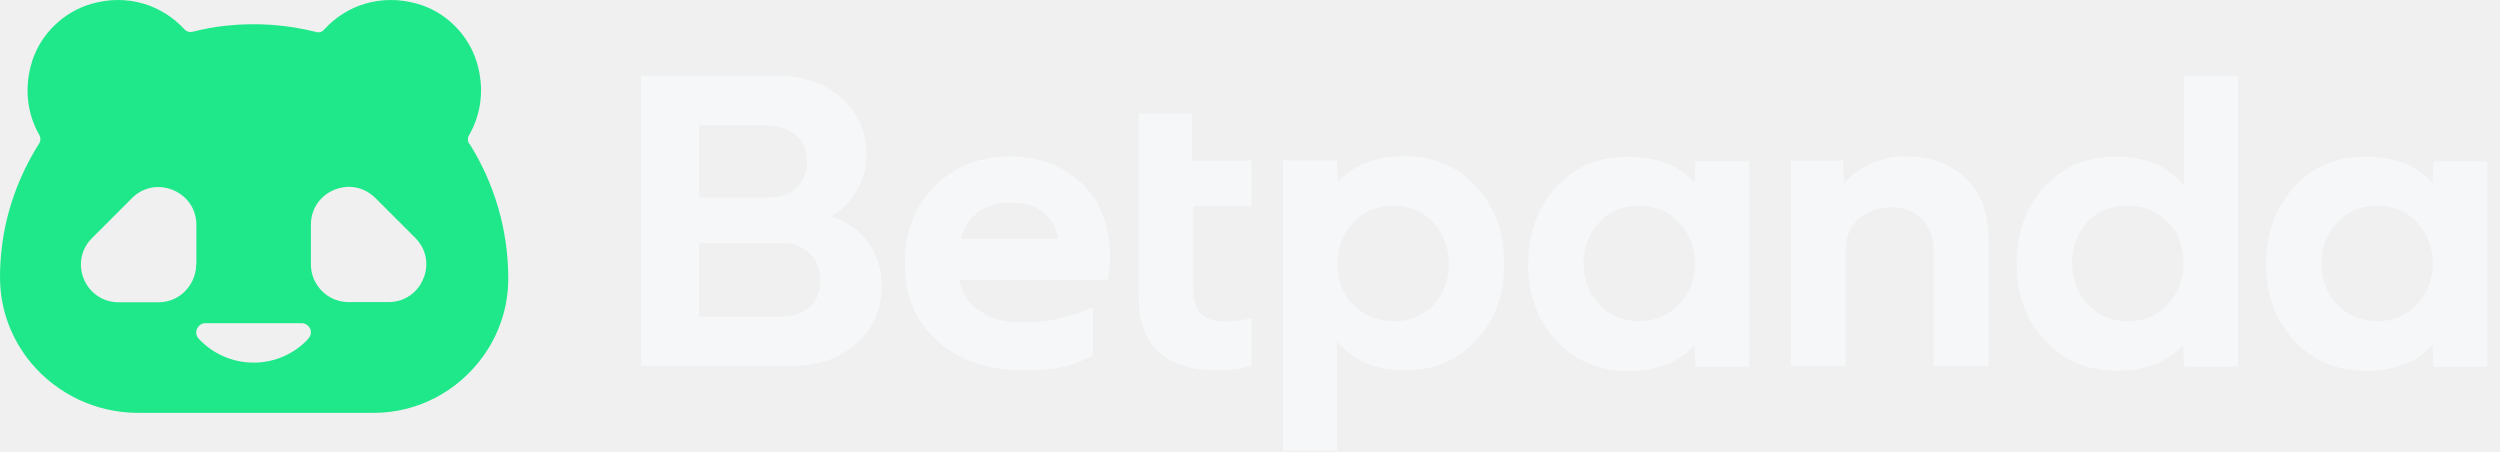
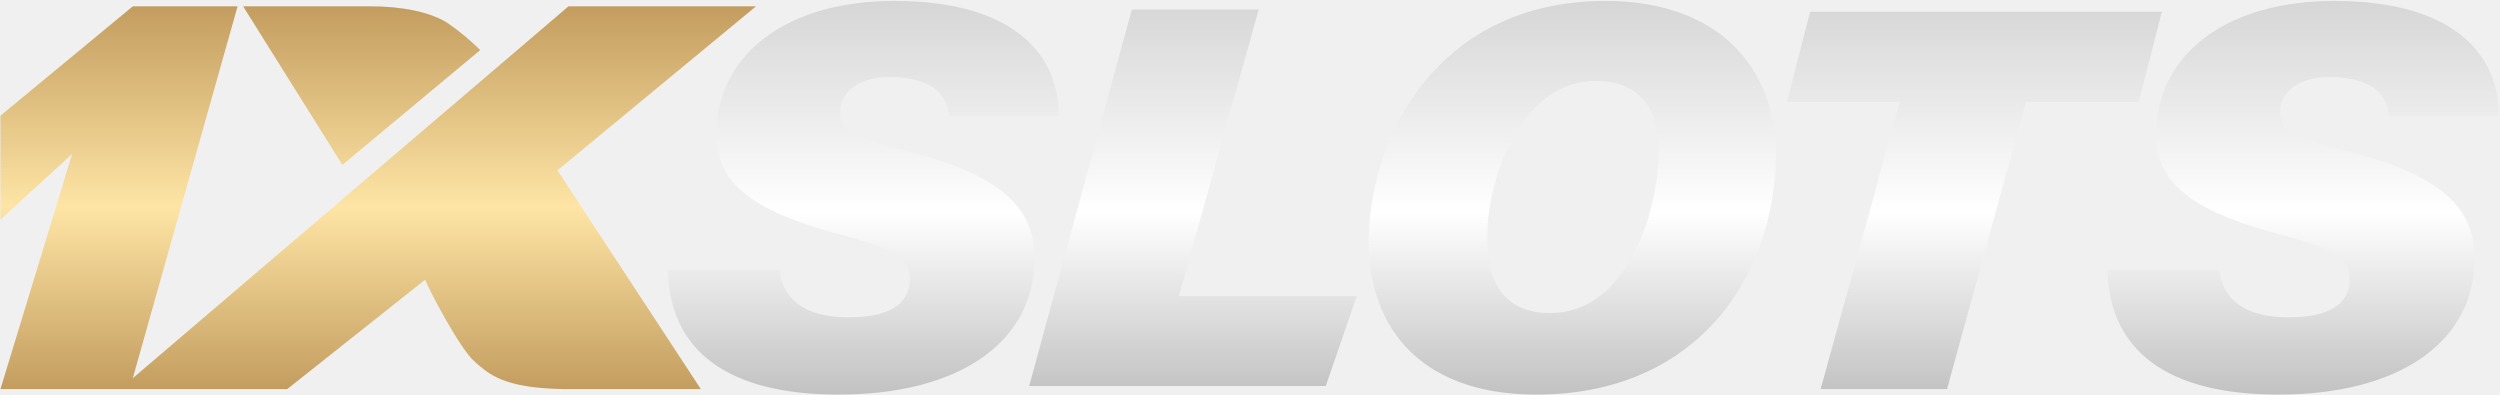
- <svg xmlns="http://www.w3.org/2000/svg" width="133" height="24" viewBox="0 0 133 24" fill="none">
-   <g id="Logo / Main">
-     <path id="Vector" d="M24.952 7.638C24.91 7.564 24.889 7.491 24.889 7.418C24.889 7.344 24.91 7.26 24.952 7.197C25.592 6.086 25.802 4.712 25.351 3.264C24.889 1.806 23.694 0.631 22.236 0.212C20.264 -0.365 18.407 0.285 17.243 1.575C17.191 1.638 17.128 1.68 17.054 1.701C16.981 1.722 16.908 1.733 16.824 1.701C15.313 1.324 13.698 1.187 12.041 1.366C11.422 1.429 10.824 1.544 10.237 1.691C10.143 1.712 10.048 1.701 9.964 1.67C9.912 1.649 9.859 1.607 9.817 1.565C8.643 0.285 6.797 -0.365 4.835 0.212C3.377 0.642 2.171 1.806 1.71 3.254C1.259 4.691 1.458 6.065 2.087 7.176C2.129 7.239 2.15 7.323 2.15 7.397C2.15 7.48 2.129 7.554 2.087 7.627C1.028 9.295 0.315 11.214 0.084 13.26C0.031 13.763 0 14.256 0 14.739C0 16.48 0.619 18.064 1.657 19.312C3.021 20.937 5.076 21.965 7.353 21.965H19.876C22.278 21.965 24.407 20.77 25.718 18.934C26.547 17.77 27.04 16.354 27.04 14.822C27.04 12.19 26.284 9.736 24.984 7.659L24.952 7.638ZM10.436 14.067C10.436 14.686 10.153 15.232 9.723 15.609C9.377 15.903 8.926 16.081 8.433 16.081H6.314C5.465 16.081 4.814 15.588 4.5 14.938C4.164 14.225 4.237 13.323 4.898 12.662L7.017 10.543C7.646 9.914 8.485 9.819 9.188 10.103C9.891 10.386 10.447 11.057 10.447 11.959V14.078L10.436 14.067ZM16.404 18.021C15.68 18.808 14.642 19.291 13.488 19.291C12.335 19.291 11.296 18.798 10.572 18.021C10.415 17.854 10.405 17.633 10.499 17.455C10.583 17.308 10.73 17.193 10.929 17.193H16.047C16.257 17.193 16.425 17.319 16.498 17.487C16.572 17.654 16.551 17.854 16.404 18.011V18.021ZM22.477 14.927C22.173 15.578 21.523 16.071 20.663 16.071H18.544C17.852 16.071 17.243 15.725 16.887 15.19C16.666 14.864 16.541 14.487 16.541 14.067V11.949C16.541 11.005 17.149 10.302 17.915 10.05C18.586 9.819 19.372 9.945 19.97 10.533L22.089 12.651C22.75 13.312 22.823 14.214 22.477 14.927Z" fill="#1FE88A" />
-     <path id="Vector_2" d="M34.109 19.48V4.03H41.315C42.71 4.03 43.853 4.418 44.755 5.205C45.647 5.991 46.098 7.009 46.098 8.246C46.098 9.484 45.479 10.742 44.241 11.508C45.112 11.823 45.773 12.305 46.224 12.956C46.675 13.606 46.905 14.351 46.905 15.179C46.905 16.448 46.465 17.476 45.573 18.273C44.682 19.07 43.528 19.469 42.102 19.469H34.109V19.48ZM37.182 10.512H40.906C41.525 10.512 42.018 10.333 42.385 9.987C42.742 9.631 42.93 9.169 42.93 8.592C42.93 8.015 42.731 7.533 42.332 7.187C41.934 6.841 41.42 6.673 40.801 6.673H37.193V10.522L37.182 10.512ZM37.182 16.847H41.598C42.207 16.847 42.7 16.669 43.077 16.322C43.455 15.966 43.644 15.515 43.644 14.948C43.644 14.382 43.455 13.858 43.088 13.491C42.721 13.123 42.227 12.935 41.609 12.935H37.193V16.847H37.182Z" fill="#F5F7F8" />
-     <path id="Vector_3" d="M101.479 8.33C102.758 8.33 103.786 8.718 104.594 9.505C105.391 10.281 105.79 11.33 105.79 12.62V19.479H102.863V13.364C102.863 12.63 102.653 12.053 102.234 11.644C101.814 11.235 101.269 11.025 100.608 11.025C99.947 11.025 99.36 11.235 98.888 11.644C98.416 12.053 98.185 12.63 98.185 13.354V19.469H95.269V8.54H98.049L98.101 9.798C98.416 9.368 98.867 9.022 99.454 8.739C100.042 8.456 100.713 8.309 101.468 8.309L101.479 8.33Z" fill="#F5F7F8" />
-     <path id="Vector_4" d="M90.202 8.561L90.149 9.725C89.342 8.802 88.156 8.341 86.594 8.341C85.031 8.341 83.772 8.876 82.786 9.956C81.8 11.026 81.307 12.389 81.297 14.036C81.297 15.683 81.79 17.046 82.786 18.116C83.772 19.186 85.041 19.731 86.594 19.731C88.146 19.731 89.342 19.27 90.149 18.347L90.202 19.511H93.065V8.582H90.202V8.561ZM89.321 16.197C88.754 16.794 88.052 17.088 87.202 17.088C86.352 17.088 85.639 16.794 85.083 16.197C84.527 15.609 84.255 14.875 84.244 14.015C84.244 13.155 84.527 12.431 85.083 11.833C85.639 11.235 86.352 10.942 87.202 10.942C88.052 10.942 88.754 11.235 89.321 11.833C89.876 12.421 90.16 13.155 90.17 14.015C90.17 14.875 89.887 15.599 89.321 16.197Z" fill="#F5F7F8" />
-     <path id="Vector_5" d="M129.459 8.561L129.407 9.725C128.599 8.802 127.414 8.341 125.851 8.341C124.289 8.341 123.03 8.876 122.044 9.956C121.058 11.026 120.565 12.389 120.555 14.036C120.555 15.683 121.048 17.046 122.044 18.116C123.03 19.186 124.299 19.731 125.851 19.731C127.404 19.731 128.599 19.27 129.407 18.347L129.459 19.511H132.323V8.582H129.459V8.561ZM128.578 16.197C128.012 16.794 127.309 17.088 126.46 17.088C125.61 17.088 124.897 16.794 124.341 16.197C123.785 15.609 123.512 14.875 123.502 14.015C123.502 13.155 123.785 12.431 124.341 11.833C124.897 11.235 125.61 10.942 126.46 10.942C127.309 10.942 128.012 11.235 128.578 11.833C129.134 12.421 129.418 13.155 129.428 14.015C129.428 14.875 129.145 15.599 128.578 16.197Z" fill="#F5F7F8" />
-     <path id="Vector_6" d="M116.194 4.03V9.882C115.365 8.855 114.159 8.33 112.586 8.33C111.013 8.33 109.764 8.865 108.778 9.924C107.793 10.984 107.289 12.347 107.289 14.015C107.289 15.683 107.782 17.036 108.778 18.105C109.764 19.175 111.033 19.721 112.586 19.721C114.138 19.721 115.334 19.259 116.141 18.336L116.194 19.5H119.057V4.051H116.194V4.03ZM115.313 16.197C114.746 16.794 114.044 17.088 113.194 17.088C112.345 17.088 111.631 16.794 111.075 16.197C110.52 15.599 110.236 14.864 110.236 13.994C110.236 13.123 110.509 12.379 111.065 11.802C111.621 11.225 112.324 10.942 113.194 10.942C114.065 10.942 114.757 11.235 115.323 11.812C115.89 12.389 116.162 13.123 116.162 13.994C116.162 14.864 115.879 15.599 115.313 16.197Z" fill="#F5F7F8" />
-     <path id="Vector_7" d="M58.894 12.169C58.695 11.33 58.349 10.638 57.866 10.082C57.384 9.526 56.786 9.096 56.073 8.781C55.359 8.466 54.583 8.32 53.744 8.32C52.108 8.32 50.765 8.854 49.717 9.914C48.657 10.973 48.133 12.337 48.133 14.015C48.133 15.693 48.71 17.099 49.863 18.137C51.017 19.175 52.559 19.7 54.478 19.7C56.398 19.7 57.059 19.438 58.149 18.913V16.333C56.996 16.878 55.779 17.14 54.489 17.14C53.199 17.14 52.779 16.952 52.171 16.574C51.552 16.197 51.175 15.63 51.038 14.885H58.936C59.114 13.91 59.093 12.998 58.894 12.169ZM51.919 11.382C52.412 10.984 53.052 10.774 53.818 10.774C54.583 10.774 55.139 10.973 55.59 11.382C55.989 11.728 56.209 12.179 56.293 12.704H51.133C51.237 12.179 51.489 11.739 51.93 11.382H51.919Z" fill="#F5F7F8" />
-     <path id="Vector_8" d="M71.121 24V18.147C71.95 19.175 73.156 19.7 74.729 19.7C76.303 19.7 77.551 19.165 78.537 18.105C79.523 17.046 80.026 15.682 80.026 14.015C80.026 12.347 79.533 10.994 78.537 9.924C77.551 8.854 76.282 8.309 74.729 8.309C73.177 8.309 71.981 8.77 71.174 9.693L71.121 8.529H68.258V23.979H71.121V24ZM72.002 11.833C72.569 11.235 73.271 10.942 74.121 10.942C74.971 10.942 75.684 11.235 76.24 11.833C76.796 12.431 77.079 13.165 77.079 14.036C77.079 14.906 76.806 15.651 76.25 16.228C75.694 16.805 74.992 17.088 74.121 17.088C73.25 17.088 72.558 16.794 71.992 16.217C71.425 15.64 71.153 14.906 71.153 14.036C71.153 13.165 71.436 12.431 72.002 11.833Z" fill="#F5F7F8" />
-     <path id="Vector_9" d="M66.582 16.931C66.078 17.046 65.585 17.109 65.103 17.109C64.62 17.109 64.201 16.973 63.917 16.7C63.634 16.427 63.487 16.018 63.487 15.462V10.963H66.582V8.54H63.414V6.044H60.582V15.882C60.582 17.13 60.928 18.084 61.652 18.724C62.376 19.364 63.351 19.689 64.589 19.689C65.826 19.689 65.994 19.605 66.582 19.459V16.91V16.931Z" fill="#F5F7F8" />
+ <svg xmlns="http://www.w3.org/2000/svg" width="2298" height="363" viewBox="0 0 2298 363" fill="none">
+   <g clip-path="url(#clip0)">
+     <path fill-rule="evenodd" clip-rule="evenodd" d="M0.412 106.339L122.077 5.814H218.395L122.077 347.594L522.557 5.814H694.917L512.409 156.593L644.214 357.647H517.489C463.487 356.555 450.229 344.647 436.378 332.502C422.147 320.025 393.58 264.7 390.752 257.114C348.503 290.617 306.258 324.128 264.015 357.647H0.412L66.315 141.516L0.412 201.808V106.339ZM223.463 5.814L314.717 151.566L441.45 46.021C432.083 36.751 421.906 28.341 411.035 20.89C395.552 11.161 369.462 5.663 340.064 5.818H223.463V5.814Z" fill="url(#paint0_linear)" />
+     <path fill-rule="evenodd" clip-rule="evenodd" d="M613.848 248.221C615.526 322.516 668.845 362.705 770.616 362.705C882.514 362.705 946.377 314.471 950.608 245.802C953.624 196.815 929.846 163.183 832.958 138.611C786.491 126.906 771.117 120.485 772.279 101.456C773.38 83.556 790.378 70.895 817.317 70.895C860.651 70.895 870.783 90.113 872.499 106.773H973.153C973.881 55.129 937.504 0.862 822.031 0.862C725.916 0.862 662.948 47.031 658.672 116.468C655.693 164.834 684.875 192.715 775.19 216.327C827.076 229.893 837.325 240.387 836.186 258.908C834.678 283.402 810.895 291.692 779.888 291.692C738.628 291.692 719.404 274.151 716.538 248.218H613.848V248.221ZM946.019 354.829H1218.67L1247.11 272.176H1083.65L1156.97 8.776H1040.37L946.019 354.829ZM1475.77 0.862C1331.64 0.862 1264.34 110.842 1258.49 210C1253.46 295.426 1301.04 362.712 1412.23 362.712C1550.97 362.712 1625.54 266.791 1632.16 154.456C1637.2 68.743 1585.38 0.862 1475.77 0.862ZM1466.21 74.46C1513.56 74.46 1526.81 107.771 1524.53 146.629C1520.93 207.588 1490.84 287.735 1424.71 287.735C1381.57 287.735 1364.41 257.747 1367.26 209.22C1370.52 153.94 1402.62 74.46 1466.21 74.46ZM1673.49 357.655H1789.72L1862.27 93.614H1965.9L1987.21 10.795H1663.88L1642.56 93.614H1746.36L1673.49 357.655ZM1937.24 248.221C1938.92 322.516 1992.29 362.705 2094.14 362.705C2206.14 362.705 2270.06 314.471 2274.29 245.802C2277.31 196.815 2253.51 163.183 2156.55 138.611C2110.04 126.906 2094.64 120.485 2095.81 101.456C2096.92 83.556 2113.91 70.895 2140.89 70.895C2184.26 70.895 2194.41 90.113 2196.12 106.773H2296.87C2297.59 55.129 2261.19 0.862 2145.61 0.862C2049.41 0.862 1986.39 47.031 1982.11 116.468C1979.13 164.834 2008.34 192.715 2098.74 216.327C2150.67 229.893 2160.93 240.387 2159.79 258.908C2158.28 283.402 2134.48 291.692 2103.44 291.692C2062.14 291.692 2042.91 274.151 2040.02 248.218H1937.24V248.221Z" fill="url(#paint1_linear)" />
  </g>
+   <defs>
+     <linearGradient id="paint0_linear" x1="347.664" y1="5.814" x2="347.664" y2="357.647" gradientUnits="userSpaceOnUse">
+       <stop stop-color="#C39D5F" />
+       <stop offset="0.524" stop-color="#FEE5A5" />
+       <stop offset="1" stop-color="#C39D5F" />
+     </linearGradient>
+     <linearGradient id="paint1_linear" x1="1455.36" y1="0.862" x2="1455.36" y2="362.712" gradientUnits="userSpaceOnUse">
+       <stop stop-color="#D6D6D6" />
+       <stop offset="0.538" stop-color="white" />
+       <stop offset="1" stop-color="#C2C2C2" />
+     </linearGradient>
+     <clipPath id="clip0">
+       <rect x="0.174" width="2297" height="363" fill="white" />
+     </clipPath>
+   </defs>
</svg>
